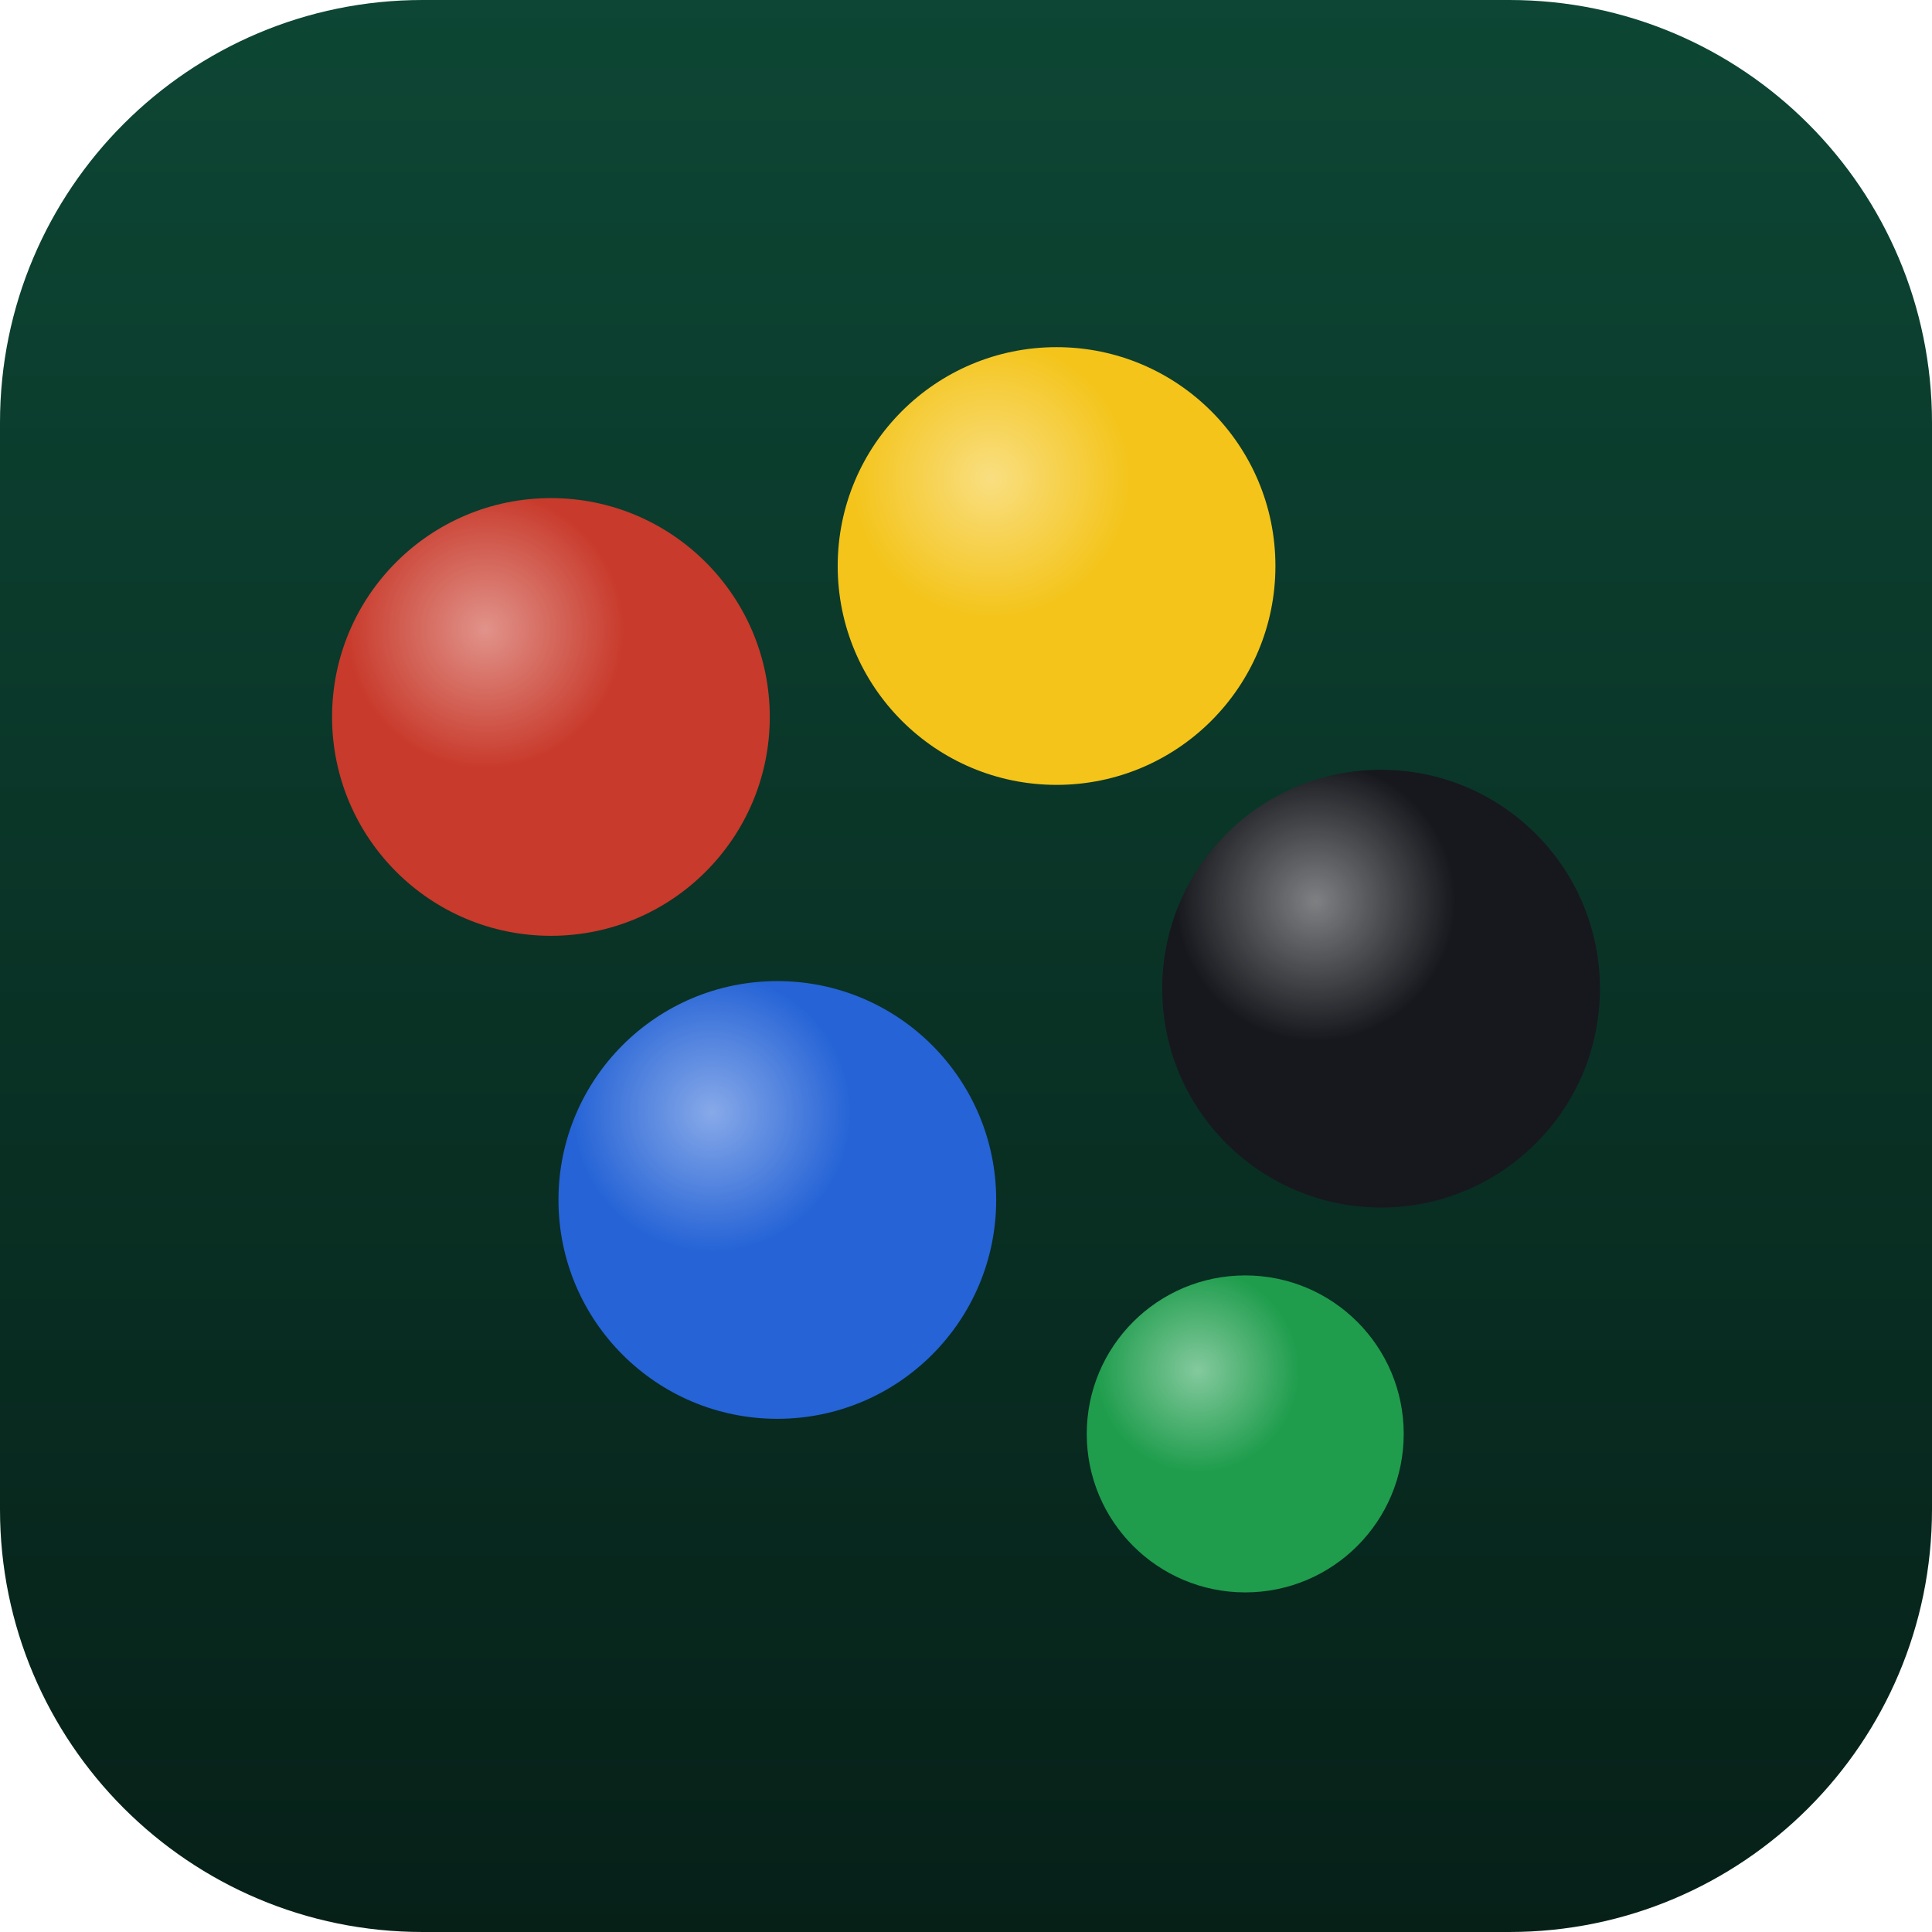
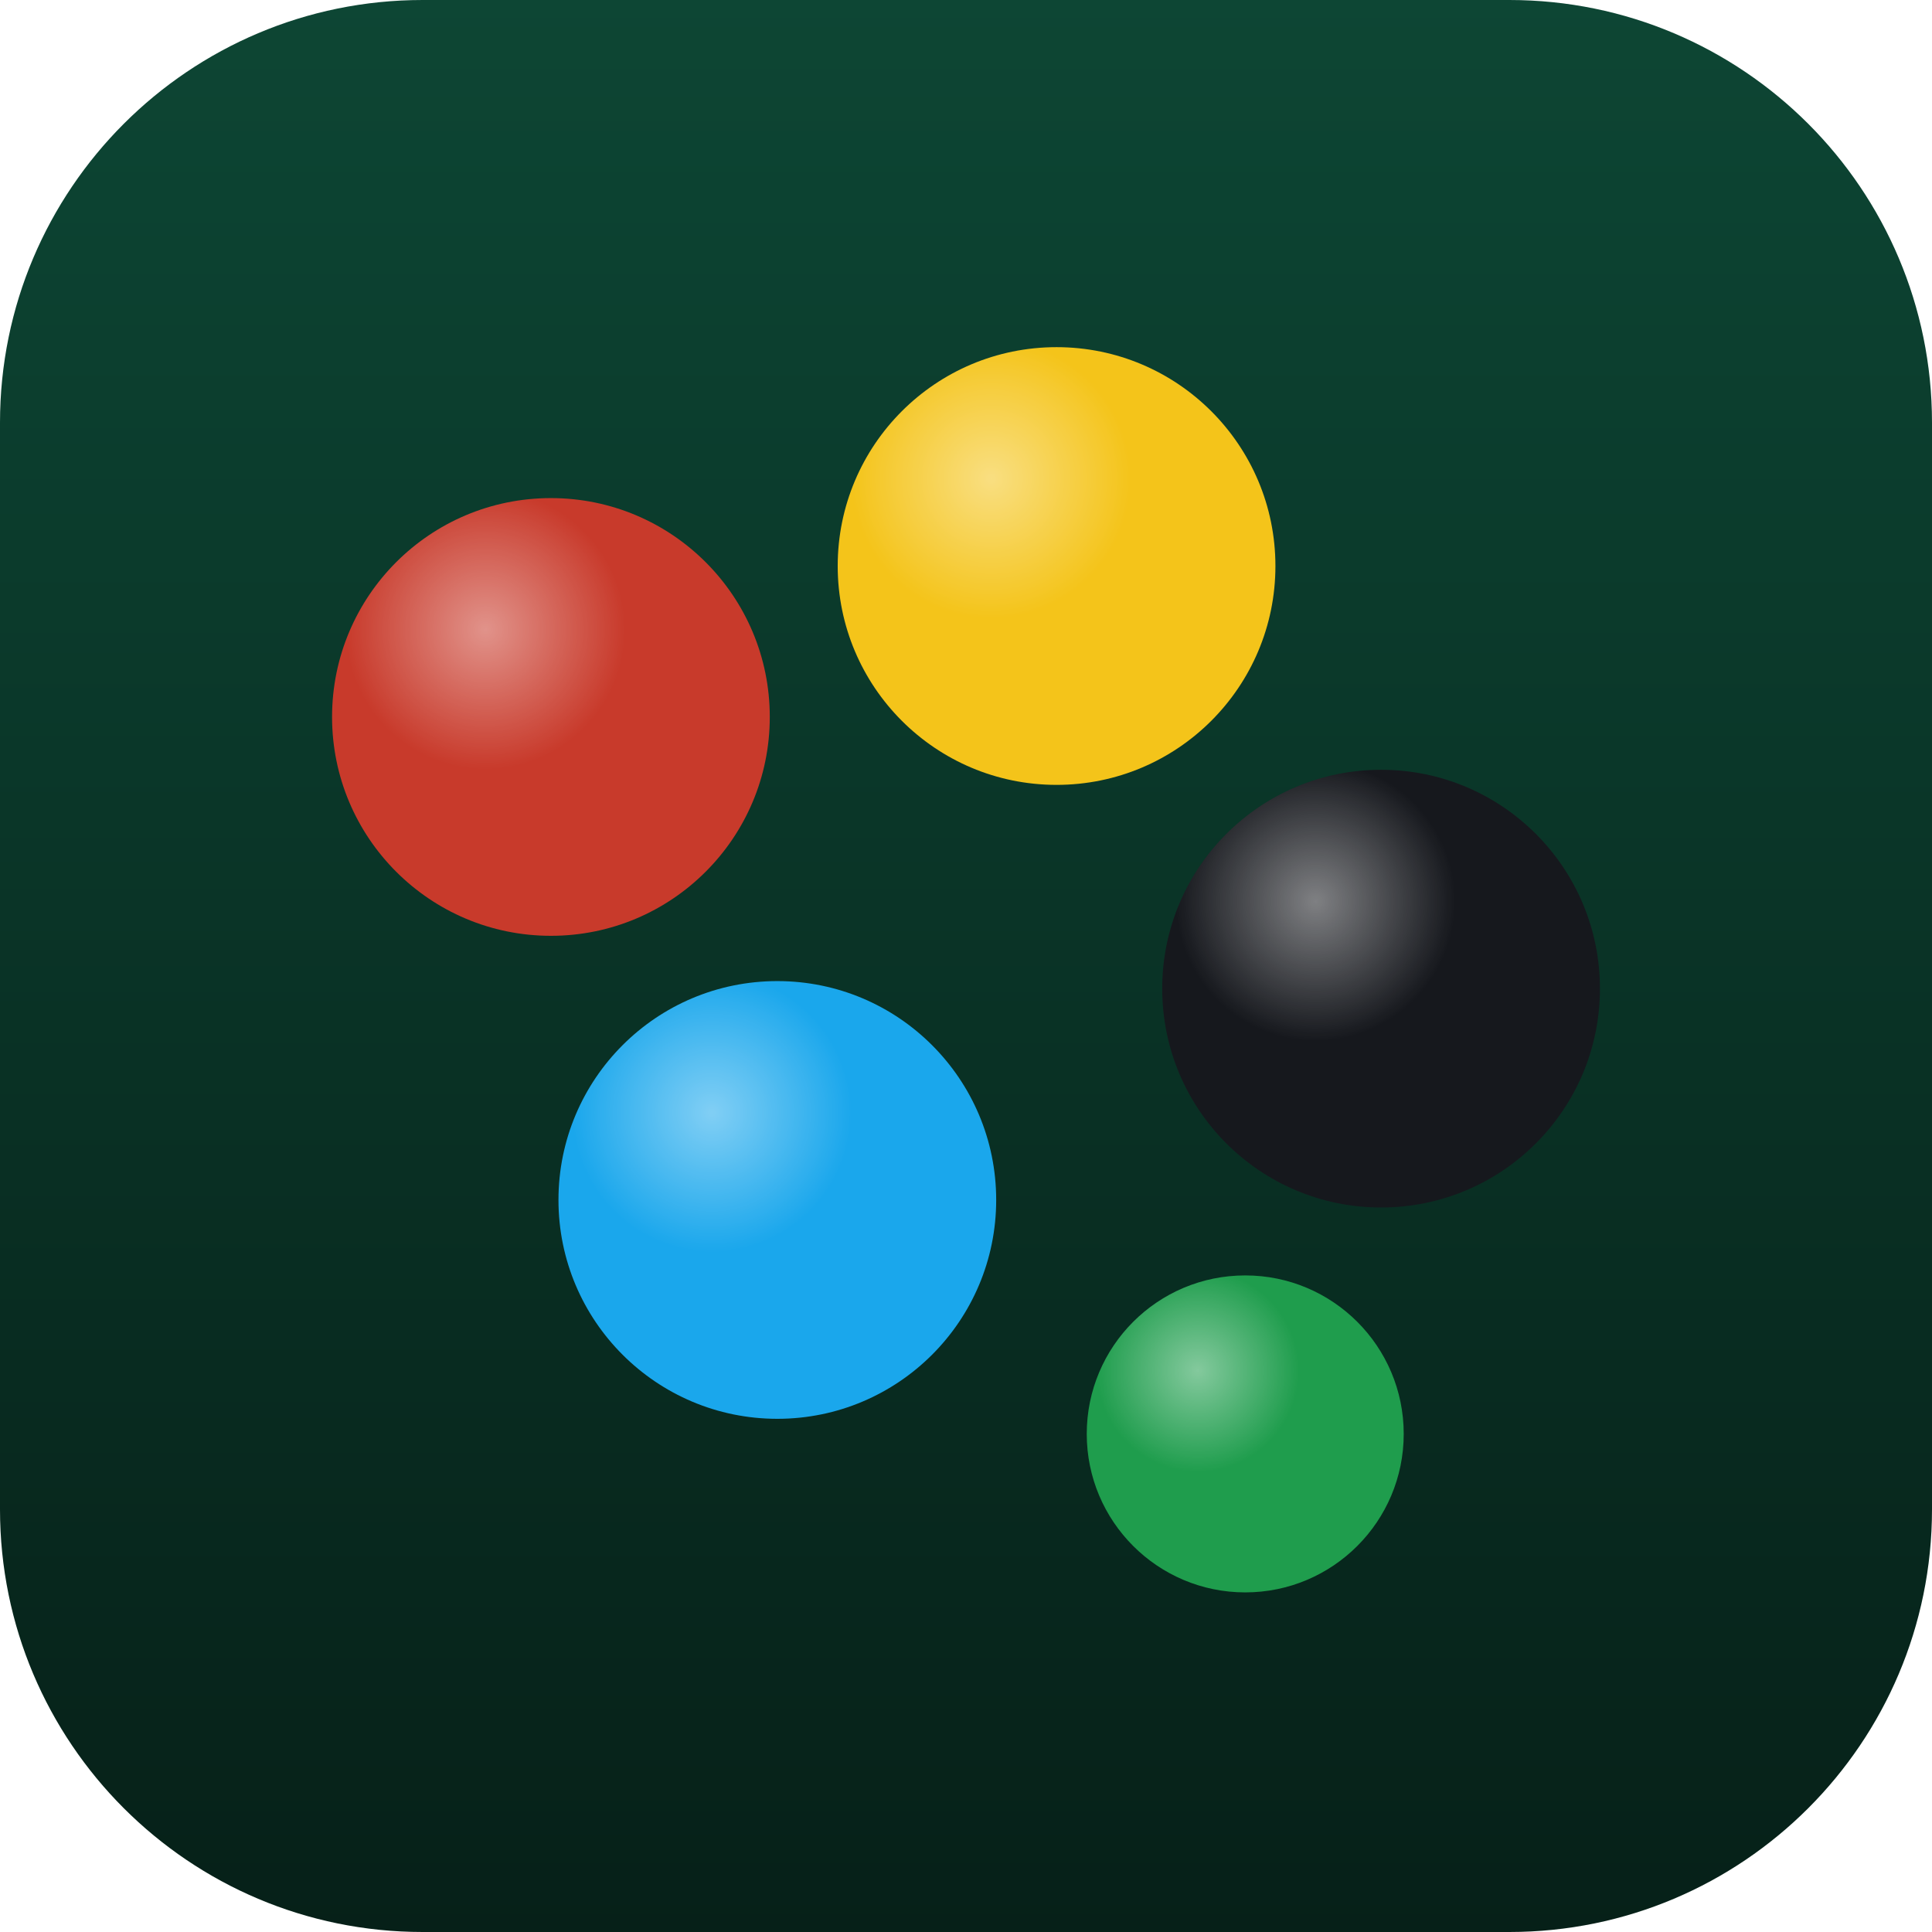
<svg xmlns="http://www.w3.org/2000/svg" viewBox="0 0 512 512" width="512" height="512">
  <defs>
    <linearGradient id="baize" x1="0" y1="0" x2="0" y2="1">
      <stop offset="0" stop-color="#0d4634" />
      <stop offset="1" stop-color="#062018" />
    </linearGradient>
    <radialGradient id="shine" cx="0.35" cy="0.3" r="0.8">
      <stop offset="0" stop-color="#ffffff" stop-opacity="0.45" />
      <stop offset="0.4" stop-color="#ffffff" stop-opacity="0" />
    </radialGradient>
  </defs>
  <rect width="512" height="512" rx="112" fill="url(#baize)" />
  <circle cx="146" cy="190" r="58" fill="#c83a2b" />
  <circle cx="146" cy="190" r="58" fill="url(#shine)" />
  <circle cx="280" cy="150" r="58" fill="#f4c41a" />
  <circle cx="280" cy="150" r="58" fill="url(#shine)" />
  <circle cx="366" cy="262" r="58" fill="#16181d" />
  <circle cx="366" cy="262" r="58" fill="url(#shine)" />
-   <circle cx="206" cy="318" r="58" fill="#2563d6" />
+   <circle cx="206" cy="318" r="58" fill="#1aa7ec" />
  <circle cx="206" cy="318" r="58" fill="url(#shine)" />
  <circle cx="330" cy="380" r="42" fill="#1f9d4d" />
  <circle cx="330" cy="380" r="42" fill="url(#shine)" />
</svg>
